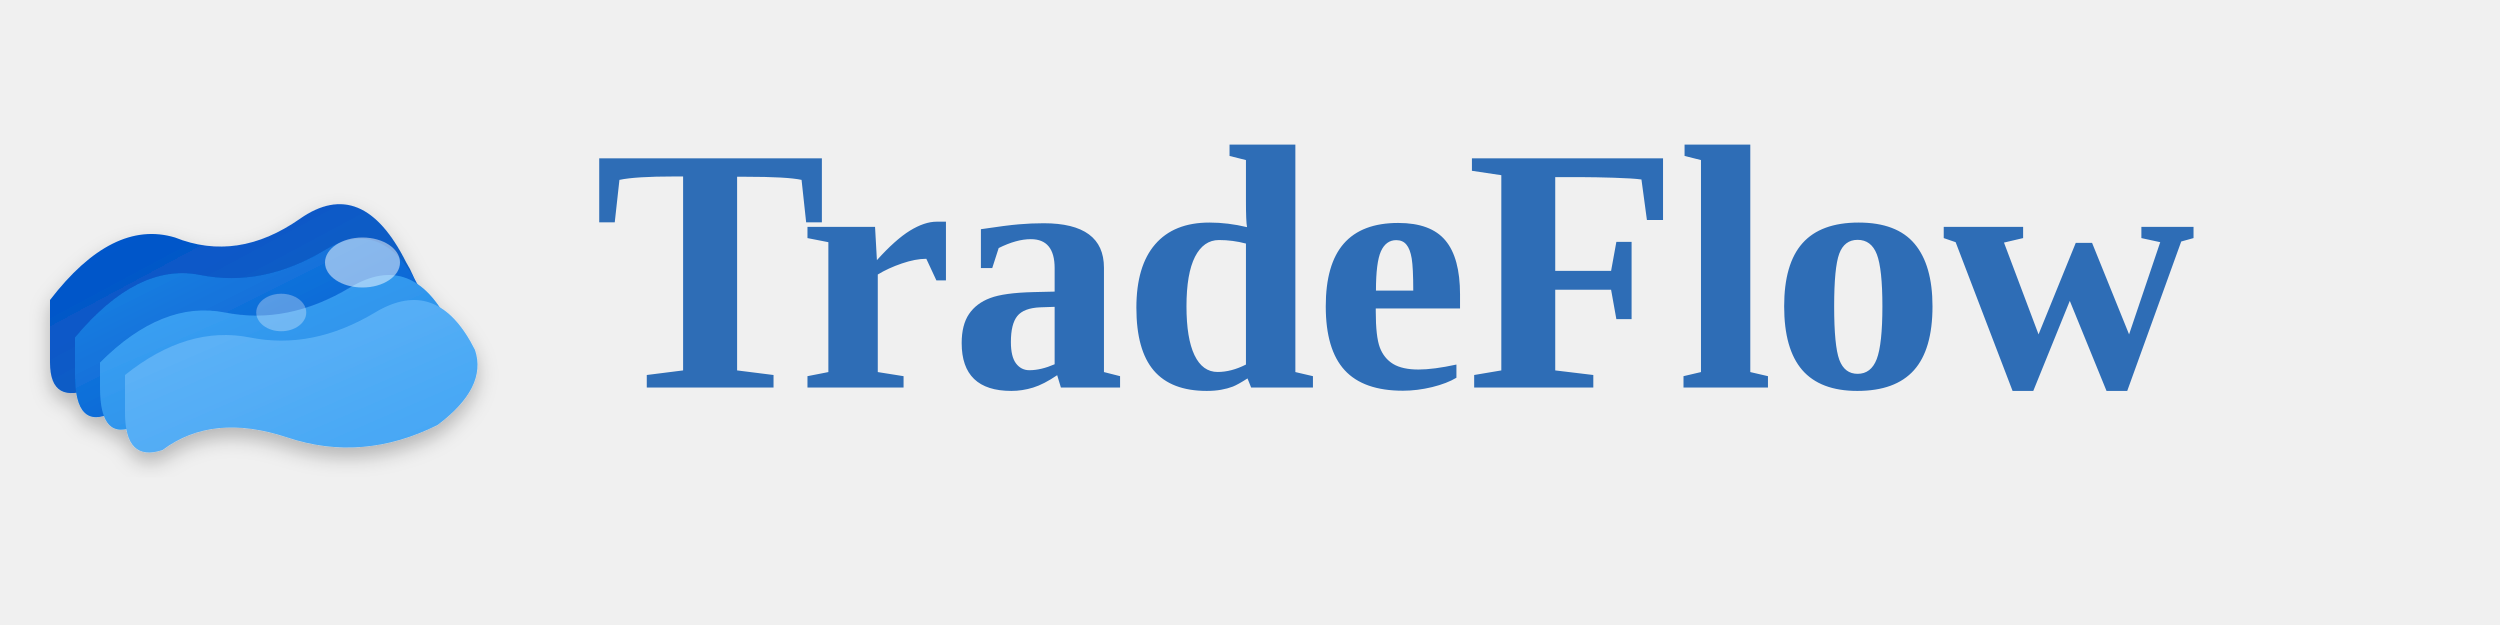
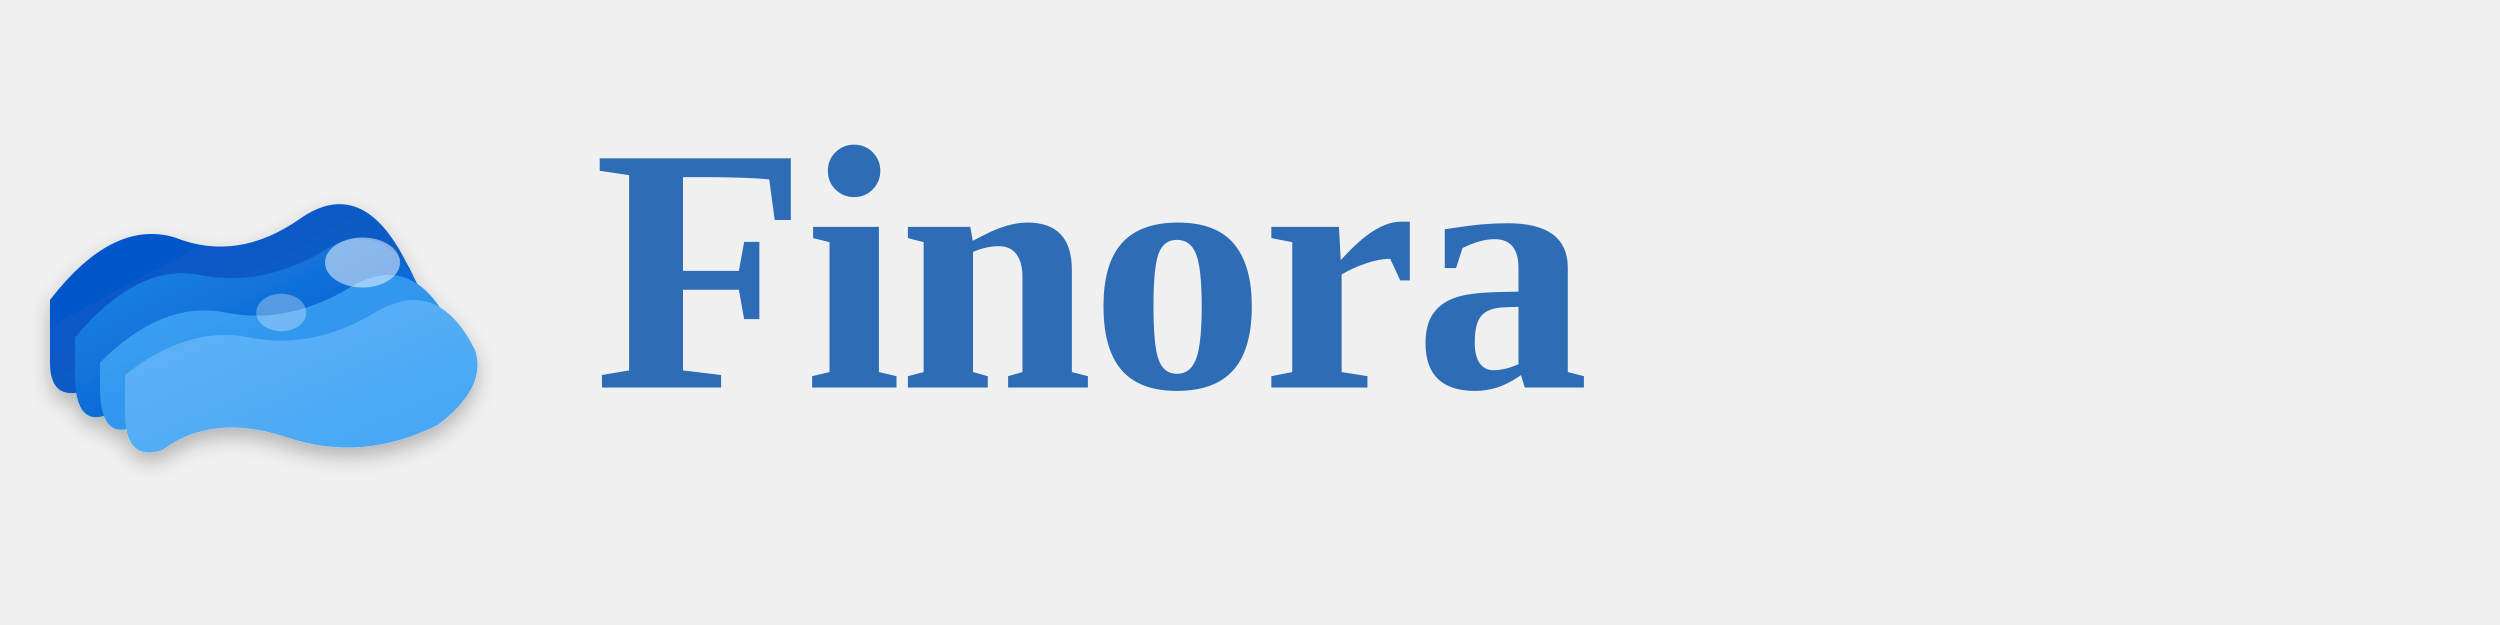
<svg xmlns="http://www.w3.org/2000/svg" width="400" height="100" viewBox="0 0 400 100">
  <defs>
    <linearGradient id="wave1Gradient" x1="0%" y1="0%" x2="100%" y2="100%">
      <stop offset="0%" style="stop-color:#0052CC;stop-opacity:1" />
      <stop offset="100%" style="stop-color:#1565C0;stop-opacity:1" />
    </linearGradient>
    <linearGradient id="wave2Gradient" x1="0%" y1="0%" x2="100%" y2="100%">
      <stop offset="0%" style="stop-color:#1E88E5;stop-opacity:1" />
      <stop offset="100%" style="stop-color:#0052CC;stop-opacity:1" />
    </linearGradient>
    <linearGradient id="wave3Gradient" x1="0%" y1="0%" x2="100%" y2="100%">
      <stop offset="0%" style="stop-color:#42A5F5;stop-opacity:1" />
      <stop offset="100%" style="stop-color:#1E88E5;stop-opacity:1" />
    </linearGradient>
    <linearGradient id="wave4Gradient" x1="0%" y1="0%" x2="100%" y2="100%">
      <stop offset="0%" style="stop-color:#64B5F6;stop-opacity:1" />
      <stop offset="100%" style="stop-color:#42A5F5;stop-opacity:1" />
    </linearGradient>
    <filter id="softShadow">
      <feGaussianBlur in="SourceAlpha" stdDeviation="1.5" />
      <feOffset dx="0" dy="1.5" result="offsetblur" />
      <feComponentTransfer>
        <feFuncA type="linear" slope="0.25" />
      </feComponentTransfer>
      <feMerge>
        <feMergeNode />
        <feMergeNode in="SourceGraphic" />
      </feMerge>
    </filter>
  </defs>
  <g id="mark" filter="url(#softShadow)">
    <path d="M 8 48 Q 18 35 28 38 Q 38 42 48 35 Q 58 28 65 42 Q 70 50 62 58 Q 50 68 38 62 Q 26 56 15 62 Q 8 65 8 58 Z" fill="url(#wave1Gradient)" />
    <path d="M 12 54 Q 22 42 32 44 Q 42 46 52 40 Q 62 34 68 48 Q 72 56 64 62 Q 52 70 40 65 Q 28 60 18 66 Q 12 69 12 60 Z" fill="url(#wave2Gradient)" />
    <path d="M 16 58 Q 26 48 36 50 Q 46 52 56 46 Q 66 40 72 52 Q 75 58 68 64 Q 56 70 44 66 Q 32 62 22 68 Q 16 71 16 62 Z" fill="url(#wave3Gradient)" />
    <path d="M 20 60 Q 30 52 40 54 Q 50 56 60 50 Q 70 44 76 56 Q 78 62 70 68 Q 58 74 46 70 Q 34 66 26 72 Q 20 74 20 66 Z" fill="url(#wave4Gradient)" />
    <ellipse cx="58" cy="42" rx="6" ry="4" fill="#FFFFFF" opacity="0.5" />
    <ellipse cx="45" cy="50" rx="4" ry="3" fill="#FFFFFF" opacity="0.3" />
  </g>
-   <text x="95" y="62" font-family="'Times New Roman', serif" font-size="56" font-weight="700" fill="#2E6DB6" letter-spacing="-0.5">TradeFlow</text>
+   <text x="95" y="62" font-family="'Times New Roman', serif" font-size="56" font-weight="700" fill="#2E6DB6" letter-spacing="-0.5">Finora</text>
</svg>
